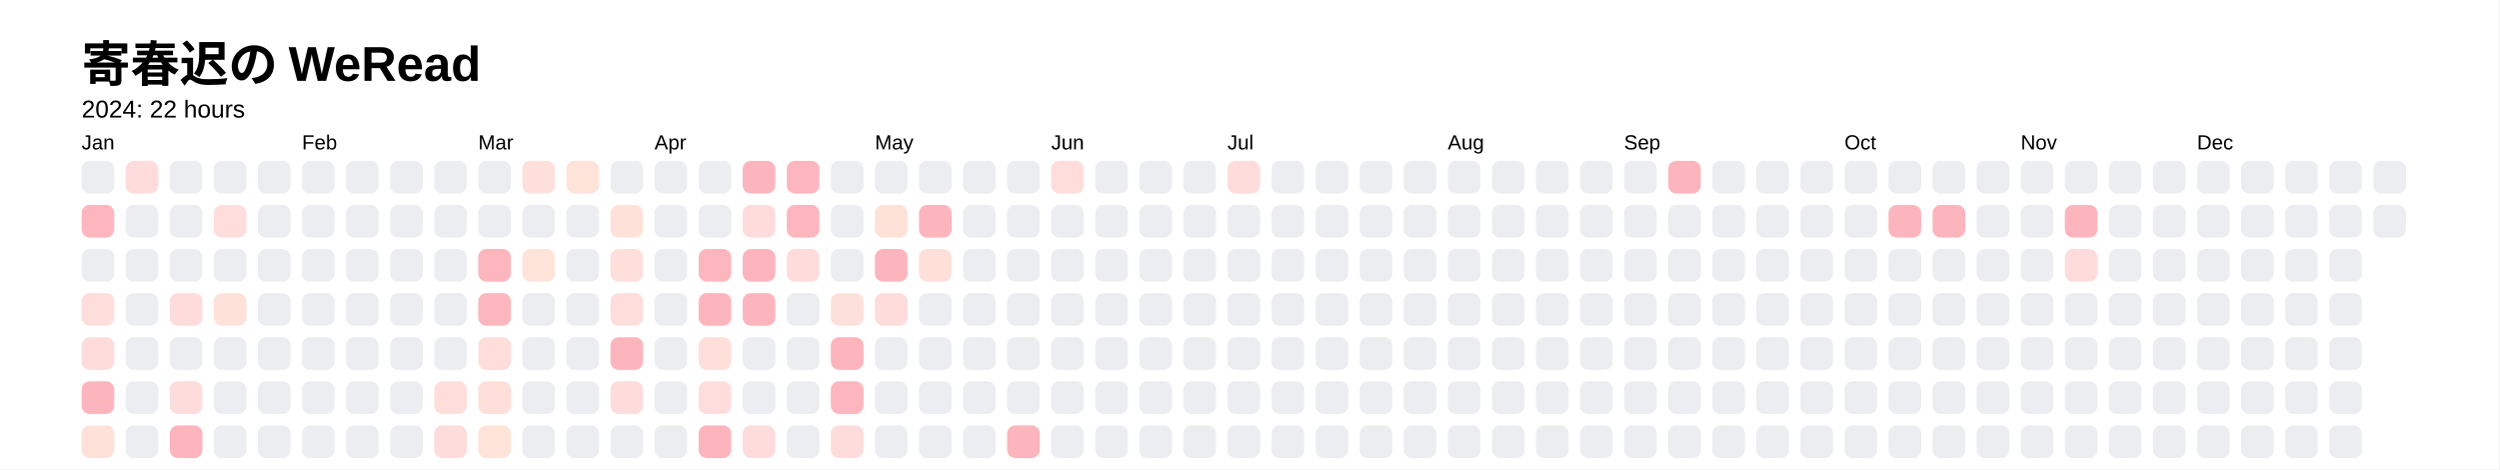
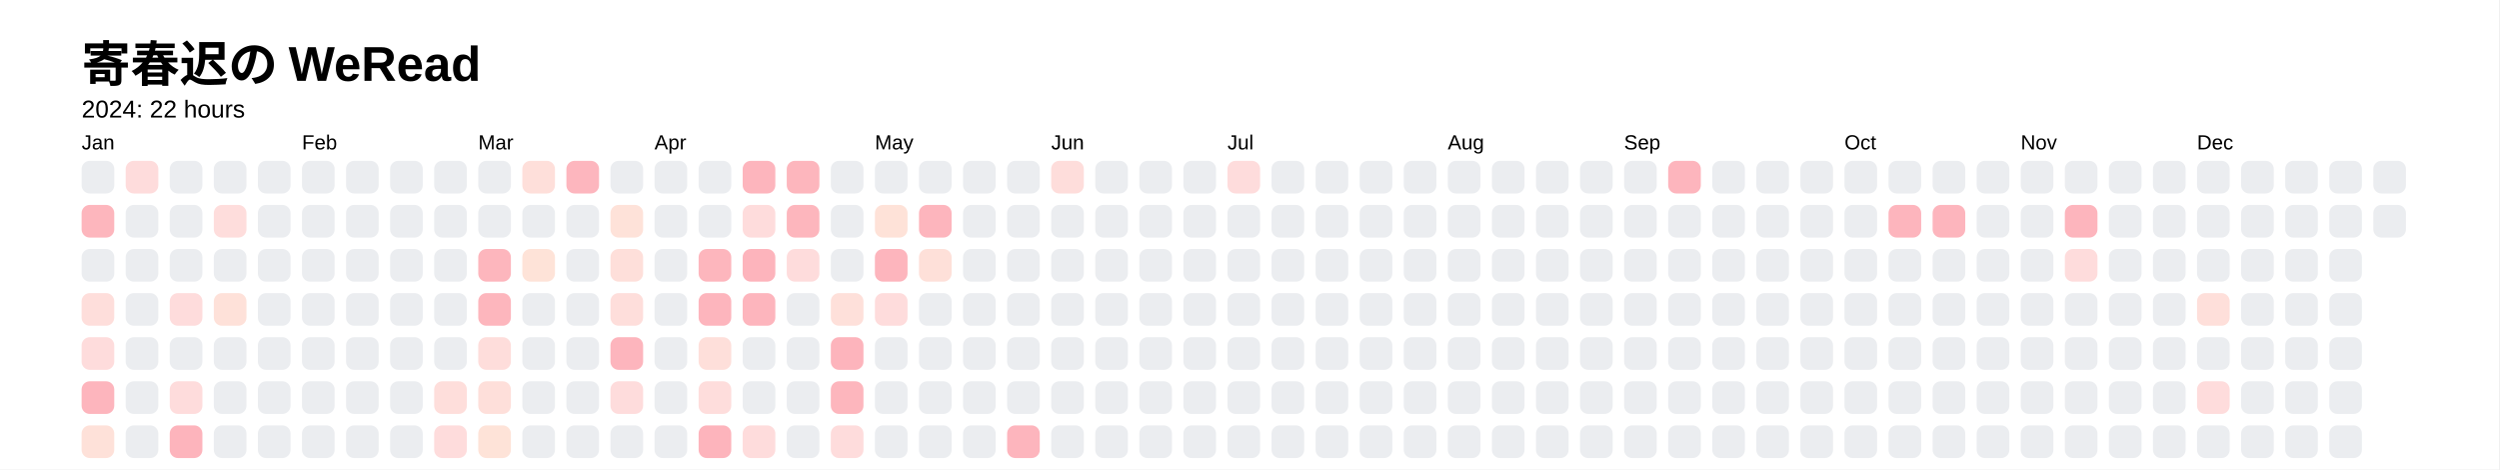
<svg xmlns="http://www.w3.org/2000/svg" baseProfile="full" height="57.5mm" version="1.1" viewBox="0,0,306.2,57.5" width="306.2mm">
  <defs />
  <rect fill="#FFFFFF" height="57.5" width="306.2" x="0" y="0" />
  <text fill="#000000" style="font-size:6px; font-family:Arial; font-weight:bold;" x="10" y="10">寄春迟の WeRead</text>
  <text fill="#000000" style="font-size:3px; font-family:Arial;" x="10" y="14.4">2024: 22 hours</text>
  <text fill="#000000" style="font-size:2.5px; font-family:Arial" x="10" y="18.3">Jan</text>
  <rect fill="#EBEDF0" height="4" rx="1" ry="1" width="4" x="10" y="19.7" />
  <rect fill="#fdb6bd" height="4" rx="1" ry="1" width="4" x="10" y="25.1" />
  <rect fill="#EBEDF0" height="4" rx="1" ry="1" width="4" x="10" y="30.5" />
  <rect fill="#fededb" height="4" rx="1" ry="1" width="4" x="10" y="35.9" />
  <rect fill="#fedcdc" height="4" rx="1" ry="1" width="4" x="10" y="41.3" />
  <rect fill="#fdb5bd" height="4" rx="1" ry="1" width="4" x="10" y="46.7" />
  <rect fill="#fee1d9" height="4" rx="1" ry="1" width="4" x="10" y="52.1" />
  <rect fill="#fedcdc" height="4" rx="1" ry="1" width="4" x="15.4" y="19.7" />
  <rect fill="#EBEDF0" height="4" rx="1" ry="1" width="4" x="15.4" y="25.1" />
  <rect fill="#EBEDF0" height="4" rx="1" ry="1" width="4" x="15.4" y="30.5" />
  <rect fill="#EBEDF0" height="4" rx="1" ry="1" width="4" x="15.4" y="35.9" />
  <rect fill="#EBEDF0" height="4" rx="1" ry="1" width="4" x="15.4" y="41.3" />
  <rect fill="#EBEDF0" height="4" rx="1" ry="1" width="4" x="15.4" y="46.7" />
  <rect fill="#EBEDF0" height="4" rx="1" ry="1" width="4" x="15.4" y="52.1" />
  <rect fill="#EBEDF0" height="4" rx="1" ry="1" width="4" x="20.8" y="19.7" />
  <rect fill="#EBEDF0" height="4" rx="1" ry="1" width="4" x="20.8" y="25.1" />
  <rect fill="#EBEDF0" height="4" rx="1" ry="1" width="4" x="20.8" y="30.5" />
  <rect fill="#fedcdc" height="4" rx="1" ry="1" width="4" x="20.8" y="35.9" />
  <rect fill="#EBEDF0" height="4" rx="1" ry="1" width="4" x="20.8" y="41.3" />
  <rect fill="#fedcdc" height="4" rx="1" ry="1" width="4" x="20.8" y="46.7" />
  <rect fill="#fdb4bc" height="4" rx="1" ry="1" width="4" x="20.8" y="52.1" />
  <rect fill="#EBEDF0" height="4" rx="1" ry="1" width="4" x="26.2" y="19.7" />
  <rect fill="#fedddc" height="4" rx="1" ry="1" width="4" x="26.2" y="25.1" />
  <rect fill="#EBEDF0" height="4" rx="1" ry="1" width="4" x="26.2" y="30.5" />
  <rect fill="#fee1d9" height="4" rx="1" ry="1" width="4" x="26.2" y="35.9" />
  <rect fill="#EBEDF0" height="4" rx="1" ry="1" width="4" x="26.2" y="41.3" />
  <rect fill="#EBEDF0" height="4" rx="1" ry="1" width="4" x="26.2" y="46.7" />
  <rect fill="#EBEDF0" height="4" rx="1" ry="1" width="4" x="26.2" y="52.1" />
  <rect fill="#EBEDF0" height="4" rx="1" ry="1" width="4" x="31.6" y="19.7" />
  <rect fill="#EBEDF0" height="4" rx="1" ry="1" width="4" x="31.6" y="25.1" />
  <rect fill="#EBEDF0" height="4" rx="1" ry="1" width="4" x="31.6" y="30.5" />
  <rect fill="#EBEDF0" height="4" rx="1" ry="1" width="4" x="31.6" y="35.9" />
  <rect fill="#EBEDF0" height="4" rx="1" ry="1" width="4" x="31.6" y="41.3" />
  <rect fill="#EBEDF0" height="4" rx="1" ry="1" width="4" x="31.6" y="46.7" />
  <rect fill="#EBEDF0" height="4" rx="1" ry="1" width="4" x="31.6" y="52.1" />
  <text fill="#000000" style="font-size:2.5px; font-family:Arial" x="37.0" y="18.3">Feb</text>
  <rect fill="#EBEDF0" height="4" rx="1" ry="1" width="4" x="37.0" y="19.7" />
  <rect fill="#EBEDF0" height="4" rx="1" ry="1" width="4" x="37.0" y="25.1" />
  <rect fill="#EBEDF0" height="4" rx="1" ry="1" width="4" x="37.0" y="30.5" />
  <rect fill="#EBEDF0" height="4" rx="1" ry="1" width="4" x="37.0" y="35.9" />
  <rect fill="#EBEDF0" height="4" rx="1" ry="1" width="4" x="37.0" y="41.3" />
  <rect fill="#EBEDF0" height="4" rx="1" ry="1" width="4" x="37.0" y="46.7" />
  <rect fill="#EBEDF0" height="4" rx="1" ry="1" width="4" x="37.0" y="52.1" />
  <rect fill="#EBEDF0" height="4" rx="1" ry="1" width="4" x="42.4" y="19.7" />
  <rect fill="#EBEDF0" height="4" rx="1" ry="1" width="4" x="42.4" y="25.1" />
  <rect fill="#EBEDF0" height="4" rx="1" ry="1" width="4" x="42.4" y="30.5" />
  <rect fill="#EBEDF0" height="4" rx="1" ry="1" width="4" x="42.4" y="35.9" />
  <rect fill="#EBEDF0" height="4" rx="1" ry="1" width="4" x="42.4" y="41.3" />
  <rect fill="#EBEDF0" height="4" rx="1" ry="1" width="4" x="42.4" y="46.7" />
  <rect fill="#EBEDF0" height="4" rx="1" ry="1" width="4" x="42.4" y="52.1" />
  <rect fill="#EBEDF0" height="4" rx="1" ry="1" width="4" x="47.8" y="19.7" />
  <rect fill="#EBEDF0" height="4" rx="1" ry="1" width="4" x="47.8" y="25.1" />
  <rect fill="#EBEDF0" height="4" rx="1" ry="1" width="4" x="47.8" y="30.5" />
  <rect fill="#EBEDF0" height="4" rx="1" ry="1" width="4" x="47.8" y="35.9" />
  <rect fill="#EBEDF0" height="4" rx="1" ry="1" width="4" x="47.8" y="41.3" />
  <rect fill="#EBEDF0" height="4" rx="1" ry="1" width="4" x="47.8" y="46.7" />
  <rect fill="#EBEDF0" height="4" rx="1" ry="1" width="4" x="47.8" y="52.1" />
  <rect fill="#EBEDF0" height="4" rx="1" ry="1" width="4" x="53.2" y="19.7" />
  <rect fill="#EBEDF0" height="4" rx="1" ry="1" width="4" x="53.2" y="25.1" />
  <rect fill="#EBEDF0" height="4" rx="1" ry="1" width="4" x="53.2" y="30.5" />
  <rect fill="#EBEDF0" height="4" rx="1" ry="1" width="4" x="53.2" y="35.9" />
  <rect fill="#EBEDF0" height="4" rx="1" ry="1" width="4" x="53.2" y="41.3" />
  <rect fill="#fededb" height="4" rx="1" ry="1" width="4" x="53.2" y="46.7" />
  <rect fill="#fedcdc" height="4" rx="1" ry="1" width="4" x="53.2" y="52.1" />
  <text fill="#000000" style="font-size:2.5px; font-family:Arial" x="58.6" y="18.3">Mar</text>
  <rect fill="#EBEDF0" height="4" rx="1" ry="1" width="4" x="58.6" y="19.7" />
  <rect fill="#EBEDF0" height="4" rx="1" ry="1" width="4" x="58.6" y="25.1" />
  <rect fill="#fdb6bd" height="4" rx="1" ry="1" width="4" x="58.6" y="30.5" />
  <rect fill="#fdb6bd" height="4" rx="1" ry="1" width="4" x="58.6" y="35.9" />
  <rect fill="#fedddb" height="4" rx="1" ry="1" width="4" x="58.6" y="41.3" />
  <rect fill="#fedfda" height="4" rx="1" ry="1" width="4" x="58.6" y="46.7" />
  <rect fill="#fee3d8" height="4" rx="1" ry="1" width="4" x="58.6" y="52.1" />
  <rect fill="#fedfda" height="4" rx="1" ry="1" width="4" x="64" y="19.7" />
  <rect fill="#EBEDF0" height="4" rx="1" ry="1" width="4" x="64" y="25.1" />
  <rect fill="#fee3d8" height="4" rx="1" ry="1" width="4" x="64" y="30.5" />
  <rect fill="#EBEDF0" height="4" rx="1" ry="1" width="4" x="64" y="35.9" />
  <rect fill="#EBEDF0" height="4" rx="1" ry="1" width="4" x="64" y="41.3" />
  <rect fill="#EBEDF0" height="4" rx="1" ry="1" width="4" x="64" y="46.7" />
  <rect fill="#EBEDF0" height="4" rx="1" ry="1" width="4" x="64" y="52.1" />
-   <rect fill="#fee4d8" height="4" rx="1" ry="1" width="4" x="69.4" y="19.7" />
+   <rect fill="#fdb6be" height="4" rx="1" ry="1" width="4" x="69.4" y="19.7" />
  <rect fill="#EBEDF0" height="4" rx="1" ry="1" width="4" x="69.4" y="25.1" />
  <rect fill="#EBEDF0" height="4" rx="1" ry="1" width="4" x="69.4" y="30.5" />
  <rect fill="#EBEDF0" height="4" rx="1" ry="1" width="4" x="69.4" y="35.9" />
  <rect fill="#EBEDF0" height="4" rx="1" ry="1" width="4" x="69.4" y="41.3" />
  <rect fill="#EBEDF0" height="4" rx="1" ry="1" width="4" x="69.4" y="46.7" />
  <rect fill="#EBEDF0" height="4" rx="1" ry="1" width="4" x="69.4" y="52.1" />
  <rect fill="#EBEDF0" height="4" rx="1" ry="1" width="4" x="74.8" y="19.7" />
  <rect fill="#fee2d9" height="4" rx="1" ry="1" width="4" x="74.8" y="25.1" />
  <rect fill="#fedfda" height="4" rx="1" ry="1" width="4" x="74.8" y="30.5" />
  <rect fill="#fededb" height="4" rx="1" ry="1" width="4" x="74.8" y="35.9" />
  <rect fill="#fdb5bd" height="4" rx="1" ry="1" width="4" x="74.8" y="41.3" />
  <rect fill="#fedcdc" height="4" rx="1" ry="1" width="4" x="74.8" y="46.7" />
  <rect fill="#EBEDF0" height="4" rx="1" ry="1" width="4" x="74.8" y="52.1" />
  <text fill="#000000" style="font-size:2.5px; font-family:Arial" x="80.2" y="18.3">Apr</text>
  <rect fill="#EBEDF0" height="4" rx="1" ry="1" width="4" x="80.2" y="19.7" />
  <rect fill="#EBEDF0" height="4" rx="1" ry="1" width="4" x="80.2" y="25.1" />
  <rect fill="#EBEDF0" height="4" rx="1" ry="1" width="4" x="80.2" y="30.5" />
  <rect fill="#EBEDF0" height="4" rx="1" ry="1" width="4" x="80.2" y="35.9" />
  <rect fill="#EBEDF0" height="4" rx="1" ry="1" width="4" x="80.2" y="41.3" />
  <rect fill="#EBEDF0" height="4" rx="1" ry="1" width="4" x="80.2" y="46.7" />
  <rect fill="#EBEDF0" height="4" rx="1" ry="1" width="4" x="80.2" y="52.1" />
  <rect fill="#EBEDF0" height="4" rx="1" ry="1" width="4" x="85.6" y="19.7" />
  <rect fill="#EBEDF0" height="4" rx="1" ry="1" width="4" x="85.6" y="25.1" />
  <rect fill="#fdb6bd" height="4" rx="1" ry="1" width="4" x="85.6" y="30.5" />
  <rect fill="#fdb5bd" height="4" rx="1" ry="1" width="4" x="85.6" y="35.9" />
  <rect fill="#fedfda" height="4" rx="1" ry="1" width="4" x="85.6" y="41.3" />
  <rect fill="#fedddc" height="4" rx="1" ry="1" width="4" x="85.6" y="46.7" />
  <rect fill="#fdb4bc" height="4" rx="1" ry="1" width="4" x="85.6" y="52.1" />
  <rect fill="#fdb5bd" height="4" rx="1" ry="1" width="4" x="91" y="19.7" />
  <rect fill="#fedcdc" height="4" rx="1" ry="1" width="4" x="91" y="25.1" />
  <rect fill="#fdb4bc" height="4" rx="1" ry="1" width="4" x="91" y="30.5" />
  <rect fill="#fdb5bd" height="4" rx="1" ry="1" width="4" x="91" y="35.9" />
  <rect fill="#EBEDF0" height="4" rx="1" ry="1" width="4" x="91" y="41.3" />
  <rect fill="#EBEDF0" height="4" rx="1" ry="1" width="4" x="91" y="46.7" />
  <rect fill="#fedcdc" height="4" rx="1" ry="1" width="4" x="91" y="52.1" />
  <rect fill="#fdb6bd" height="4" rx="1" ry="1" width="4" x="96.4" y="19.7" />
  <rect fill="#fdb6bd" height="4" rx="1" ry="1" width="4" x="96.4" y="25.1" />
  <rect fill="#fedcdc" height="4" rx="1" ry="1" width="4" x="96.4" y="30.5" />
  <rect fill="#EBEDF0" height="4" rx="1" ry="1" width="4" x="96.4" y="35.9" />
  <rect fill="#EBEDF0" height="4" rx="1" ry="1" width="4" x="96.4" y="41.3" />
  <rect fill="#EBEDF0" height="4" rx="1" ry="1" width="4" x="96.4" y="46.7" />
  <rect fill="#EBEDF0" height="4" rx="1" ry="1" width="4" x="96.4" y="52.1" />
  <rect fill="#EBEDF0" height="4" rx="1" ry="1" width="4" x="101.8" y="19.7" />
  <rect fill="#EBEDF0" height="4" rx="1" ry="1" width="4" x="101.8" y="25.1" />
  <rect fill="#EBEDF0" height="4" rx="1" ry="1" width="4" x="101.8" y="30.5" />
  <rect fill="#fee0da" height="4" rx="1" ry="1" width="4" x="101.8" y="35.9" />
  <rect fill="#fdb4bc" height="4" rx="1" ry="1" width="4" x="101.8" y="41.3" />
  <rect fill="#fdb6bd" height="4" rx="1" ry="1" width="4" x="101.8" y="46.7" />
  <rect fill="#fedcdc" height="4" rx="1" ry="1" width="4" x="101.8" y="52.1" />
  <text fill="#000000" style="font-size:2.5px; font-family:Arial" x="107.2" y="18.3">May</text>
  <rect fill="#EBEDF0" height="4" rx="1" ry="1" width="4" x="107.2" y="19.7" />
  <rect fill="#fee2d8" height="4" rx="1" ry="1" width="4" x="107.2" y="25.1" />
  <rect fill="#fdb5bd" height="4" rx="1" ry="1" width="4" x="107.2" y="30.5" />
  <rect fill="#fedcdc" height="4" rx="1" ry="1" width="4" x="107.2" y="35.9" />
  <rect fill="#EBEDF0" height="4" rx="1" ry="1" width="4" x="107.2" y="41.3" />
  <rect fill="#EBEDF0" height="4" rx="1" ry="1" width="4" x="107.2" y="46.7" />
  <rect fill="#EBEDF0" height="4" rx="1" ry="1" width="4" x="107.2" y="52.1" />
  <rect fill="#EBEDF0" height="4" rx="1" ry="1" width="4" x="112.6" y="19.7" />
  <rect fill="#fdb5bd" height="4" rx="1" ry="1" width="4" x="112.6" y="25.1" />
  <rect fill="#fee0d9" height="4" rx="1" ry="1" width="4" x="112.6" y="30.5" />
  <rect fill="#EBEDF0" height="4" rx="1" ry="1" width="4" x="112.6" y="35.9" />
  <rect fill="#EBEDF0" height="4" rx="1" ry="1" width="4" x="112.6" y="41.3" />
  <rect fill="#EBEDF0" height="4" rx="1" ry="1" width="4" x="112.6" y="46.7" />
  <rect fill="#EBEDF0" height="4" rx="1" ry="1" width="4" x="112.6" y="52.1" />
  <rect fill="#EBEDF0" height="4" rx="1" ry="1" width="4" x="118" y="19.7" />
  <rect fill="#EBEDF0" height="4" rx="1" ry="1" width="4" x="118" y="25.1" />
  <rect fill="#EBEDF0" height="4" rx="1" ry="1" width="4" x="118" y="30.5" />
  <rect fill="#EBEDF0" height="4" rx="1" ry="1" width="4" x="118" y="35.9" />
  <rect fill="#EBEDF0" height="4" rx="1" ry="1" width="4" x="118" y="41.3" />
  <rect fill="#EBEDF0" height="4" rx="1" ry="1" width="4" x="118" y="46.7" />
  <rect fill="#EBEDF0" height="4" rx="1" ry="1" width="4" x="118" y="52.1" />
  <rect fill="#EBEDF0" height="4" rx="1" ry="1" width="4" x="123.4" y="19.7" />
  <rect fill="#EBEDF0" height="4" rx="1" ry="1" width="4" x="123.4" y="25.1" />
  <rect fill="#EBEDF0" height="4" rx="1" ry="1" width="4" x="123.4" y="30.5" />
  <rect fill="#EBEDF0" height="4" rx="1" ry="1" width="4" x="123.4" y="35.9" />
  <rect fill="#EBEDF0" height="4" rx="1" ry="1" width="4" x="123.4" y="41.3" />
  <rect fill="#EBEDF0" height="4" rx="1" ry="1" width="4" x="123.4" y="46.7" />
  <rect fill="#fdb5bd" height="4" rx="1" ry="1" width="4" x="123.4" y="52.1" />
  <text fill="#000000" style="font-size:2.5px; font-family:Arial" x="128.8" y="18.3">Jun</text>
  <rect fill="#fedddb" height="4" rx="1" ry="1" width="4" x="128.8" y="19.7" />
  <rect fill="#EBEDF0" height="4" rx="1" ry="1" width="4" x="128.8" y="25.1" />
  <rect fill="#EBEDF0" height="4" rx="1" ry="1" width="4" x="128.8" y="30.5" />
  <rect fill="#EBEDF0" height="4" rx="1" ry="1" width="4" x="128.8" y="35.9" />
  <rect fill="#EBEDF0" height="4" rx="1" ry="1" width="4" x="128.8" y="41.3" />
  <rect fill="#EBEDF0" height="4" rx="1" ry="1" width="4" x="128.8" y="46.7" />
  <rect fill="#EBEDF0" height="4" rx="1" ry="1" width="4" x="128.8" y="52.1" />
  <rect fill="#EBEDF0" height="4" rx="1" ry="1" width="4" x="134.2" y="19.7" />
  <rect fill="#EBEDF0" height="4" rx="1" ry="1" width="4" x="134.2" y="25.1" />
  <rect fill="#EBEDF0" height="4" rx="1" ry="1" width="4" x="134.2" y="30.5" />
  <rect fill="#EBEDF0" height="4" rx="1" ry="1" width="4" x="134.2" y="35.9" />
  <rect fill="#EBEDF0" height="4" rx="1" ry="1" width="4" x="134.2" y="41.3" />
  <rect fill="#EBEDF0" height="4" rx="1" ry="1" width="4" x="134.2" y="46.7" />
  <rect fill="#EBEDF0" height="4" rx="1" ry="1" width="4" x="134.2" y="52.1" />
  <rect fill="#EBEDF0" height="4" rx="1" ry="1" width="4" x="139.6" y="19.7" />
  <rect fill="#EBEDF0" height="4" rx="1" ry="1" width="4" x="139.6" y="25.1" />
  <rect fill="#EBEDF0" height="4" rx="1" ry="1" width="4" x="139.6" y="30.5" />
  <rect fill="#EBEDF0" height="4" rx="1" ry="1" width="4" x="139.6" y="35.9" />
  <rect fill="#EBEDF0" height="4" rx="1" ry="1" width="4" x="139.6" y="41.3" />
  <rect fill="#EBEDF0" height="4" rx="1" ry="1" width="4" x="139.6" y="46.7" />
  <rect fill="#EBEDF0" height="4" rx="1" ry="1" width="4" x="139.6" y="52.1" />
  <rect fill="#EBEDF0" height="4" rx="1" ry="1" width="4" x="145" y="19.7" />
  <rect fill="#EBEDF0" height="4" rx="1" ry="1" width="4" x="145" y="25.1" />
  <rect fill="#EBEDF0" height="4" rx="1" ry="1" width="4" x="145" y="30.5" />
  <rect fill="#EBEDF0" height="4" rx="1" ry="1" width="4" x="145" y="35.9" />
  <rect fill="#EBEDF0" height="4" rx="1" ry="1" width="4" x="145" y="41.3" />
  <rect fill="#EBEDF0" height="4" rx="1" ry="1" width="4" x="145" y="46.7" />
  <rect fill="#EBEDF0" height="4" rx="1" ry="1" width="4" x="145" y="52.1" />
  <text fill="#000000" style="font-size:2.5px; font-family:Arial" x="150.4" y="18.3">Jul</text>
  <rect fill="#fedcdc" height="4" rx="1" ry="1" width="4" x="150.4" y="19.7" />
  <rect fill="#EBEDF0" height="4" rx="1" ry="1" width="4" x="150.4" y="25.1" />
  <rect fill="#EBEDF0" height="4" rx="1" ry="1" width="4" x="150.4" y="30.5" />
  <rect fill="#EBEDF0" height="4" rx="1" ry="1" width="4" x="150.4" y="35.9" />
  <rect fill="#EBEDF0" height="4" rx="1" ry="1" width="4" x="150.4" y="41.3" />
  <rect fill="#EBEDF0" height="4" rx="1" ry="1" width="4" x="150.4" y="46.7" />
  <rect fill="#EBEDF0" height="4" rx="1" ry="1" width="4" x="150.4" y="52.1" />
  <rect fill="#EBEDF0" height="4" rx="1" ry="1" width="4" x="155.8" y="19.7" />
  <rect fill="#EBEDF0" height="4" rx="1" ry="1" width="4" x="155.8" y="25.1" />
  <rect fill="#EBEDF0" height="4" rx="1" ry="1" width="4" x="155.8" y="30.5" />
  <rect fill="#EBEDF0" height="4" rx="1" ry="1" width="4" x="155.8" y="35.9" />
  <rect fill="#EBEDF0" height="4" rx="1" ry="1" width="4" x="155.8" y="41.3" />
  <rect fill="#EBEDF0" height="4" rx="1" ry="1" width="4" x="155.8" y="46.7" />
  <rect fill="#EBEDF0" height="4" rx="1" ry="1" width="4" x="155.8" y="52.1" />
  <rect fill="#EBEDF0" height="4" rx="1" ry="1" width="4" x="161.2" y="19.7" />
  <rect fill="#EBEDF0" height="4" rx="1" ry="1" width="4" x="161.2" y="25.1" />
  <rect fill="#EBEDF0" height="4" rx="1" ry="1" width="4" x="161.2" y="30.5" />
  <rect fill="#EBEDF0" height="4" rx="1" ry="1" width="4" x="161.2" y="35.9" />
  <rect fill="#EBEDF0" height="4" rx="1" ry="1" width="4" x="161.2" y="41.3" />
  <rect fill="#EBEDF0" height="4" rx="1" ry="1" width="4" x="161.2" y="46.7" />
  <rect fill="#EBEDF0" height="4" rx="1" ry="1" width="4" x="161.2" y="52.1" />
  <rect fill="#EBEDF0" height="4" rx="1" ry="1" width="4" x="166.6" y="19.7" />
  <rect fill="#EBEDF0" height="4" rx="1" ry="1" width="4" x="166.6" y="25.1" />
  <rect fill="#EBEDF0" height="4" rx="1" ry="1" width="4" x="166.6" y="30.5" />
  <rect fill="#EBEDF0" height="4" rx="1" ry="1" width="4" x="166.6" y="35.9" />
  <rect fill="#EBEDF0" height="4" rx="1" ry="1" width="4" x="166.6" y="41.3" />
  <rect fill="#EBEDF0" height="4" rx="1" ry="1" width="4" x="166.6" y="46.7" />
  <rect fill="#EBEDF0" height="4" rx="1" ry="1" width="4" x="166.6" y="52.1" />
  <rect fill="#EBEDF0" height="4" rx="1" ry="1" width="4" x="172" y="19.7" />
  <rect fill="#EBEDF0" height="4" rx="1" ry="1" width="4" x="172" y="25.1" />
  <rect fill="#EBEDF0" height="4" rx="1" ry="1" width="4" x="172" y="30.5" />
  <rect fill="#EBEDF0" height="4" rx="1" ry="1" width="4" x="172" y="35.9" />
  <rect fill="#EBEDF0" height="4" rx="1" ry="1" width="4" x="172" y="41.3" />
  <rect fill="#EBEDF0" height="4" rx="1" ry="1" width="4" x="172" y="46.7" />
  <rect fill="#EBEDF0" height="4" rx="1" ry="1" width="4" x="172" y="52.1" />
  <text fill="#000000" style="font-size:2.5px; font-family:Arial" x="177.4" y="18.3">Aug</text>
  <rect fill="#EBEDF0" height="4" rx="1" ry="1" width="4" x="177.4" y="19.7" />
  <rect fill="#EBEDF0" height="4" rx="1" ry="1" width="4" x="177.4" y="25.1" />
  <rect fill="#EBEDF0" height="4" rx="1" ry="1" width="4" x="177.4" y="30.5" />
  <rect fill="#EBEDF0" height="4" rx="1" ry="1" width="4" x="177.4" y="35.9" />
  <rect fill="#EBEDF0" height="4" rx="1" ry="1" width="4" x="177.4" y="41.3" />
  <rect fill="#EBEDF0" height="4" rx="1" ry="1" width="4" x="177.4" y="46.7" />
  <rect fill="#EBEDF0" height="4" rx="1" ry="1" width="4" x="177.4" y="52.1" />
  <rect fill="#EBEDF0" height="4" rx="1" ry="1" width="4" x="182.8" y="19.7" />
  <rect fill="#EBEDF0" height="4" rx="1" ry="1" width="4" x="182.8" y="25.1" />
  <rect fill="#EBEDF0" height="4" rx="1" ry="1" width="4" x="182.8" y="30.5" />
  <rect fill="#EBEDF0" height="4" rx="1" ry="1" width="4" x="182.8" y="35.9" />
  <rect fill="#EBEDF0" height="4" rx="1" ry="1" width="4" x="182.8" y="41.3" />
  <rect fill="#EBEDF0" height="4" rx="1" ry="1" width="4" x="182.8" y="46.7" />
  <rect fill="#EBEDF0" height="4" rx="1" ry="1" width="4" x="182.8" y="52.1" />
  <rect fill="#EBEDF0" height="4" rx="1" ry="1" width="4" x="188.2" y="19.7" />
  <rect fill="#EBEDF0" height="4" rx="1" ry="1" width="4" x="188.2" y="25.1" />
  <rect fill="#EBEDF0" height="4" rx="1" ry="1" width="4" x="188.2" y="30.5" />
  <rect fill="#EBEDF0" height="4" rx="1" ry="1" width="4" x="188.2" y="35.9" />
  <rect fill="#EBEDF0" height="4" rx="1" ry="1" width="4" x="188.2" y="41.3" />
  <rect fill="#EBEDF0" height="4" rx="1" ry="1" width="4" x="188.2" y="46.7" />
  <rect fill="#EBEDF0" height="4" rx="1" ry="1" width="4" x="188.2" y="52.1" />
  <rect fill="#EBEDF0" height="4" rx="1" ry="1" width="4" x="193.6" y="19.7" />
  <rect fill="#EBEDF0" height="4" rx="1" ry="1" width="4" x="193.6" y="25.1" />
  <rect fill="#EBEDF0" height="4" rx="1" ry="1" width="4" x="193.6" y="30.5" />
  <rect fill="#EBEDF0" height="4" rx="1" ry="1" width="4" x="193.6" y="35.9" />
  <rect fill="#EBEDF0" height="4" rx="1" ry="1" width="4" x="193.6" y="41.3" />
  <rect fill="#EBEDF0" height="4" rx="1" ry="1" width="4" x="193.6" y="46.7" />
  <rect fill="#EBEDF0" height="4" rx="1" ry="1" width="4" x="193.6" y="52.1" />
  <text fill="#000000" style="font-size:2.5px; font-family:Arial" x="199" y="18.3">Sep</text>
  <rect fill="#EBEDF0" height="4" rx="1" ry="1" width="4" x="199" y="19.7" />
  <rect fill="#EBEDF0" height="4" rx="1" ry="1" width="4" x="199" y="25.1" />
  <rect fill="#EBEDF0" height="4" rx="1" ry="1" width="4" x="199" y="30.5" />
  <rect fill="#EBEDF0" height="4" rx="1" ry="1" width="4" x="199" y="35.9" />
  <rect fill="#EBEDF0" height="4" rx="1" ry="1" width="4" x="199" y="41.3" />
  <rect fill="#EBEDF0" height="4" rx="1" ry="1" width="4" x="199" y="46.7" />
  <rect fill="#EBEDF0" height="4" rx="1" ry="1" width="4" x="199" y="52.1" />
  <rect fill="#fdb5bd" height="4" rx="1" ry="1" width="4" x="204.4" y="19.7" />
  <rect fill="#EBEDF0" height="4" rx="1" ry="1" width="4" x="204.4" y="25.1" />
  <rect fill="#EBEDF0" height="4" rx="1" ry="1" width="4" x="204.4" y="30.5" />
  <rect fill="#EBEDF0" height="4" rx="1" ry="1" width="4" x="204.4" y="35.9" />
  <rect fill="#EBEDF0" height="4" rx="1" ry="1" width="4" x="204.4" y="41.3" />
  <rect fill="#EBEDF0" height="4" rx="1" ry="1" width="4" x="204.4" y="46.7" />
  <rect fill="#EBEDF0" height="4" rx="1" ry="1" width="4" x="204.4" y="52.1" />
  <rect fill="#EBEDF0" height="4" rx="1" ry="1" width="4" x="209.8" y="19.7" />
  <rect fill="#EBEDF0" height="4" rx="1" ry="1" width="4" x="209.8" y="25.1" />
  <rect fill="#EBEDF0" height="4" rx="1" ry="1" width="4" x="209.8" y="30.5" />
  <rect fill="#EBEDF0" height="4" rx="1" ry="1" width="4" x="209.8" y="35.9" />
  <rect fill="#EBEDF0" height="4" rx="1" ry="1" width="4" x="209.8" y="41.3" />
  <rect fill="#EBEDF0" height="4" rx="1" ry="1" width="4" x="209.8" y="46.7" />
  <rect fill="#EBEDF0" height="4" rx="1" ry="1" width="4" x="209.8" y="52.1" />
  <rect fill="#EBEDF0" height="4" rx="1" ry="1" width="4" x="215.2" y="19.7" />
  <rect fill="#EBEDF0" height="4" rx="1" ry="1" width="4" x="215.2" y="25.1" />
  <rect fill="#EBEDF0" height="4" rx="1" ry="1" width="4" x="215.2" y="30.5" />
  <rect fill="#EBEDF0" height="4" rx="1" ry="1" width="4" x="215.2" y="35.9" />
  <rect fill="#EBEDF0" height="4" rx="1" ry="1" width="4" x="215.2" y="41.3" />
  <rect fill="#EBEDF0" height="4" rx="1" ry="1" width="4" x="215.2" y="46.7" />
  <rect fill="#EBEDF0" height="4" rx="1" ry="1" width="4" x="215.2" y="52.1" />
  <rect fill="#EBEDF0" height="4" rx="1" ry="1" width="4" x="220.6" y="19.7" />
  <rect fill="#EBEDF0" height="4" rx="1" ry="1" width="4" x="220.6" y="25.1" />
  <rect fill="#EBEDF0" height="4" rx="1" ry="1" width="4" x="220.6" y="30.5" />
  <rect fill="#EBEDF0" height="4" rx="1" ry="1" width="4" x="220.6" y="35.9" />
  <rect fill="#EBEDF0" height="4" rx="1" ry="1" width="4" x="220.6" y="41.3" />
  <rect fill="#EBEDF0" height="4" rx="1" ry="1" width="4" x="220.6" y="46.7" />
  <rect fill="#EBEDF0" height="4" rx="1" ry="1" width="4" x="220.6" y="52.1" />
  <text fill="#000000" style="font-size:2.5px; font-family:Arial" x="226" y="18.3">Oct</text>
  <rect fill="#EBEDF0" height="4" rx="1" ry="1" width="4" x="226" y="19.7" />
  <rect fill="#EBEDF0" height="4" rx="1" ry="1" width="4" x="226" y="25.1" />
  <rect fill="#EBEDF0" height="4" rx="1" ry="1" width="4" x="226" y="30.5" />
  <rect fill="#EBEDF0" height="4" rx="1" ry="1" width="4" x="226" y="35.9" />
  <rect fill="#EBEDF0" height="4" rx="1" ry="1" width="4" x="226" y="41.3" />
  <rect fill="#EBEDF0" height="4" rx="1" ry="1" width="4" x="226" y="46.7" />
  <rect fill="#EBEDF0" height="4" rx="1" ry="1" width="4" x="226" y="52.1" />
  <rect fill="#EBEDF0" height="4" rx="1" ry="1" width="4" x="231.4" y="19.7" />
  <rect fill="#fdb5bd" height="4" rx="1" ry="1" width="4" x="231.4" y="25.1" />
  <rect fill="#EBEDF0" height="4" rx="1" ry="1" width="4" x="231.4" y="30.5" />
  <rect fill="#EBEDF0" height="4" rx="1" ry="1" width="4" x="231.4" y="35.9" />
  <rect fill="#EBEDF0" height="4" rx="1" ry="1" width="4" x="231.4" y="41.3" />
  <rect fill="#EBEDF0" height="4" rx="1" ry="1" width="4" x="231.4" y="46.7" />
  <rect fill="#EBEDF0" height="4" rx="1" ry="1" width="4" x="231.4" y="52.1" />
  <rect fill="#EBEDF0" height="4" rx="1" ry="1" width="4" x="236.8" y="19.7" />
  <rect fill="#fdb5bd" height="4" rx="1" ry="1" width="4" x="236.8" y="25.1" />
  <rect fill="#EBEDF0" height="4" rx="1" ry="1" width="4" x="236.8" y="30.5" />
  <rect fill="#EBEDF0" height="4" rx="1" ry="1" width="4" x="236.8" y="35.9" />
  <rect fill="#EBEDF0" height="4" rx="1" ry="1" width="4" x="236.8" y="41.3" />
  <rect fill="#EBEDF0" height="4" rx="1" ry="1" width="4" x="236.8" y="46.7" />
  <rect fill="#EBEDF0" height="4" rx="1" ry="1" width="4" x="236.8" y="52.1" />
  <rect fill="#EBEDF0" height="4" rx="1" ry="1" width="4" x="242.2" y="19.7" />
  <rect fill="#EBEDF0" height="4" rx="1" ry="1" width="4" x="242.2" y="25.1" />
  <rect fill="#EBEDF0" height="4" rx="1" ry="1" width="4" x="242.2" y="30.5" />
  <rect fill="#EBEDF0" height="4" rx="1" ry="1" width="4" x="242.2" y="35.9" />
  <rect fill="#EBEDF0" height="4" rx="1" ry="1" width="4" x="242.2" y="41.3" />
  <rect fill="#EBEDF0" height="4" rx="1" ry="1" width="4" x="242.2" y="46.7" />
  <rect fill="#EBEDF0" height="4" rx="1" ry="1" width="4" x="242.2" y="52.1" />
  <text fill="#000000" style="font-size:2.5px; font-family:Arial" x="247.6" y="18.3">Nov</text>
  <rect fill="#EBEDF0" height="4" rx="1" ry="1" width="4" x="247.6" y="19.7" />
  <rect fill="#EBEDF0" height="4" rx="1" ry="1" width="4" x="247.6" y="25.1" />
  <rect fill="#EBEDF0" height="4" rx="1" ry="1" width="4" x="247.6" y="30.5" />
  <rect fill="#EBEDF0" height="4" rx="1" ry="1" width="4" x="247.6" y="35.9" />
  <rect fill="#EBEDF0" height="4" rx="1" ry="1" width="4" x="247.6" y="41.3" />
  <rect fill="#EBEDF0" height="4" rx="1" ry="1" width="4" x="247.6" y="46.7" />
  <rect fill="#EBEDF0" height="4" rx="1" ry="1" width="4" x="247.6" y="52.1" />
  <rect fill="#EBEDF0" height="4" rx="1" ry="1" width="4" x="253" y="19.7" />
  <rect fill="#fdb5bd" height="4" rx="1" ry="1" width="4" x="253" y="25.1" />
  <rect fill="#fedcdc" height="4" rx="1" ry="1" width="4" x="253" y="30.5" />
  <rect fill="#EBEDF0" height="4" rx="1" ry="1" width="4" x="253" y="35.9" />
  <rect fill="#EBEDF0" height="4" rx="1" ry="1" width="4" x="253" y="41.3" />
  <rect fill="#EBEDF0" height="4" rx="1" ry="1" width="4" x="253" y="46.7" />
  <rect fill="#EBEDF0" height="4" rx="1" ry="1" width="4" x="253" y="52.1" />
  <rect fill="#EBEDF0" height="4" rx="1" ry="1" width="4" x="258.4" y="19.7" />
  <rect fill="#EBEDF0" height="4" rx="1" ry="1" width="4" x="258.4" y="25.1" />
  <rect fill="#EBEDF0" height="4" rx="1" ry="1" width="4" x="258.4" y="30.5" />
  <rect fill="#EBEDF0" height="4" rx="1" ry="1" width="4" x="258.4" y="35.9" />
  <rect fill="#EBEDF0" height="4" rx="1" ry="1" width="4" x="258.4" y="41.3" />
  <rect fill="#EBEDF0" height="4" rx="1" ry="1" width="4" x="258.4" y="46.7" />
  <rect fill="#EBEDF0" height="4" rx="1" ry="1" width="4" x="258.4" y="52.1" />
  <rect fill="#EBEDF0" height="4" rx="1" ry="1" width="4" x="263.8" y="19.7" />
  <rect fill="#EBEDF0" height="4" rx="1" ry="1" width="4" x="263.8" y="25.1" />
  <rect fill="#EBEDF0" height="4" rx="1" ry="1" width="4" x="263.8" y="30.5" />
  <rect fill="#EBEDF0" height="4" rx="1" ry="1" width="4" x="263.8" y="35.9" />
  <rect fill="#EBEDF0" height="4" rx="1" ry="1" width="4" x="263.8" y="41.3" />
  <rect fill="#EBEDF0" height="4" rx="1" ry="1" width="4" x="263.8" y="46.7" />
  <rect fill="#EBEDF0" height="4" rx="1" ry="1" width="4" x="263.8" y="52.1" />
  <text fill="#000000" style="font-size:2.5px; font-family:Arial" x="269.2" y="18.3">Dec</text>
  <rect fill="#EBEDF0" height="4" rx="1" ry="1" width="4" x="269.2" y="19.7" />
  <rect fill="#EBEDF0" height="4" rx="1" ry="1" width="4" x="269.2" y="25.1" />
  <rect fill="#EBEDF0" height="4" rx="1" ry="1" width="4" x="269.2" y="30.5" />
-   <rect fill="#EBEDF0" height="4" rx="1" ry="1" width="4" x="269.2" y="35.9" />
+   <rect fill="#fedfda" height="4" rx="1" ry="1" width="4" x="269.2" y="35.9" />
  <rect fill="#EBEDF0" height="4" rx="1" ry="1" width="4" x="269.2" y="41.3" />
-   <rect fill="#EBEDF0" height="4" rx="1" ry="1" width="4" x="269.2" y="46.7" />
+   <rect fill="#fedcdc" height="4" rx="1" ry="1" width="4" x="269.2" y="46.7" />
  <rect fill="#EBEDF0" height="4" rx="1" ry="1" width="4" x="269.2" y="52.1" />
  <rect fill="#EBEDF0" height="4" rx="1" ry="1" width="4" x="274.6" y="19.7" />
  <rect fill="#EBEDF0" height="4" rx="1" ry="1" width="4" x="274.6" y="25.1" />
  <rect fill="#EBEDF0" height="4" rx="1" ry="1" width="4" x="274.6" y="30.5" />
  <rect fill="#EBEDF0" height="4" rx="1" ry="1" width="4" x="274.6" y="35.9" />
  <rect fill="#EBEDF0" height="4" rx="1" ry="1" width="4" x="274.6" y="41.3" />
  <rect fill="#EBEDF0" height="4" rx="1" ry="1" width="4" x="274.6" y="46.7" />
  <rect fill="#EBEDF0" height="4" rx="1" ry="1" width="4" x="274.6" y="52.1" />
  <rect fill="#EBEDF0" height="4" rx="1" ry="1" width="4" x="280" y="19.7" />
  <rect fill="#EBEDF0" height="4" rx="1" ry="1" width="4" x="280" y="25.1" />
  <rect fill="#EBEDF0" height="4" rx="1" ry="1" width="4" x="280" y="30.5" />
  <rect fill="#EBEDF0" height="4" rx="1" ry="1" width="4" x="280" y="35.9" />
  <rect fill="#EBEDF0" height="4" rx="1" ry="1" width="4" x="280" y="41.3" />
  <rect fill="#EBEDF0" height="4" rx="1" ry="1" width="4" x="280" y="46.7" />
  <rect fill="#EBEDF0" height="4" rx="1" ry="1" width="4" x="280" y="52.1" />
  <rect fill="#EBEDF0" height="4" rx="1" ry="1" width="4" x="285.4" y="19.7" />
  <rect fill="#EBEDF0" height="4" rx="1" ry="1" width="4" x="285.4" y="25.1" />
  <rect fill="#EBEDF0" height="4" rx="1" ry="1" width="4" x="285.4" y="30.5" />
  <rect fill="#EBEDF0" height="4" rx="1" ry="1" width="4" x="285.4" y="35.9" />
  <rect fill="#EBEDF0" height="4" rx="1" ry="1" width="4" x="285.4" y="41.3" />
  <rect fill="#EBEDF0" height="4" rx="1" ry="1" width="4" x="285.4" y="46.7" />
  <rect fill="#EBEDF0" height="4" rx="1" ry="1" width="4" x="285.4" y="52.1" />
  <rect fill="#EBEDF0" height="4" rx="1" ry="1" width="4" x="290.8" y="19.7" />
  <rect fill="#EBEDF0" height="4" rx="1" ry="1" width="4" x="290.8" y="25.1" />
</svg>
